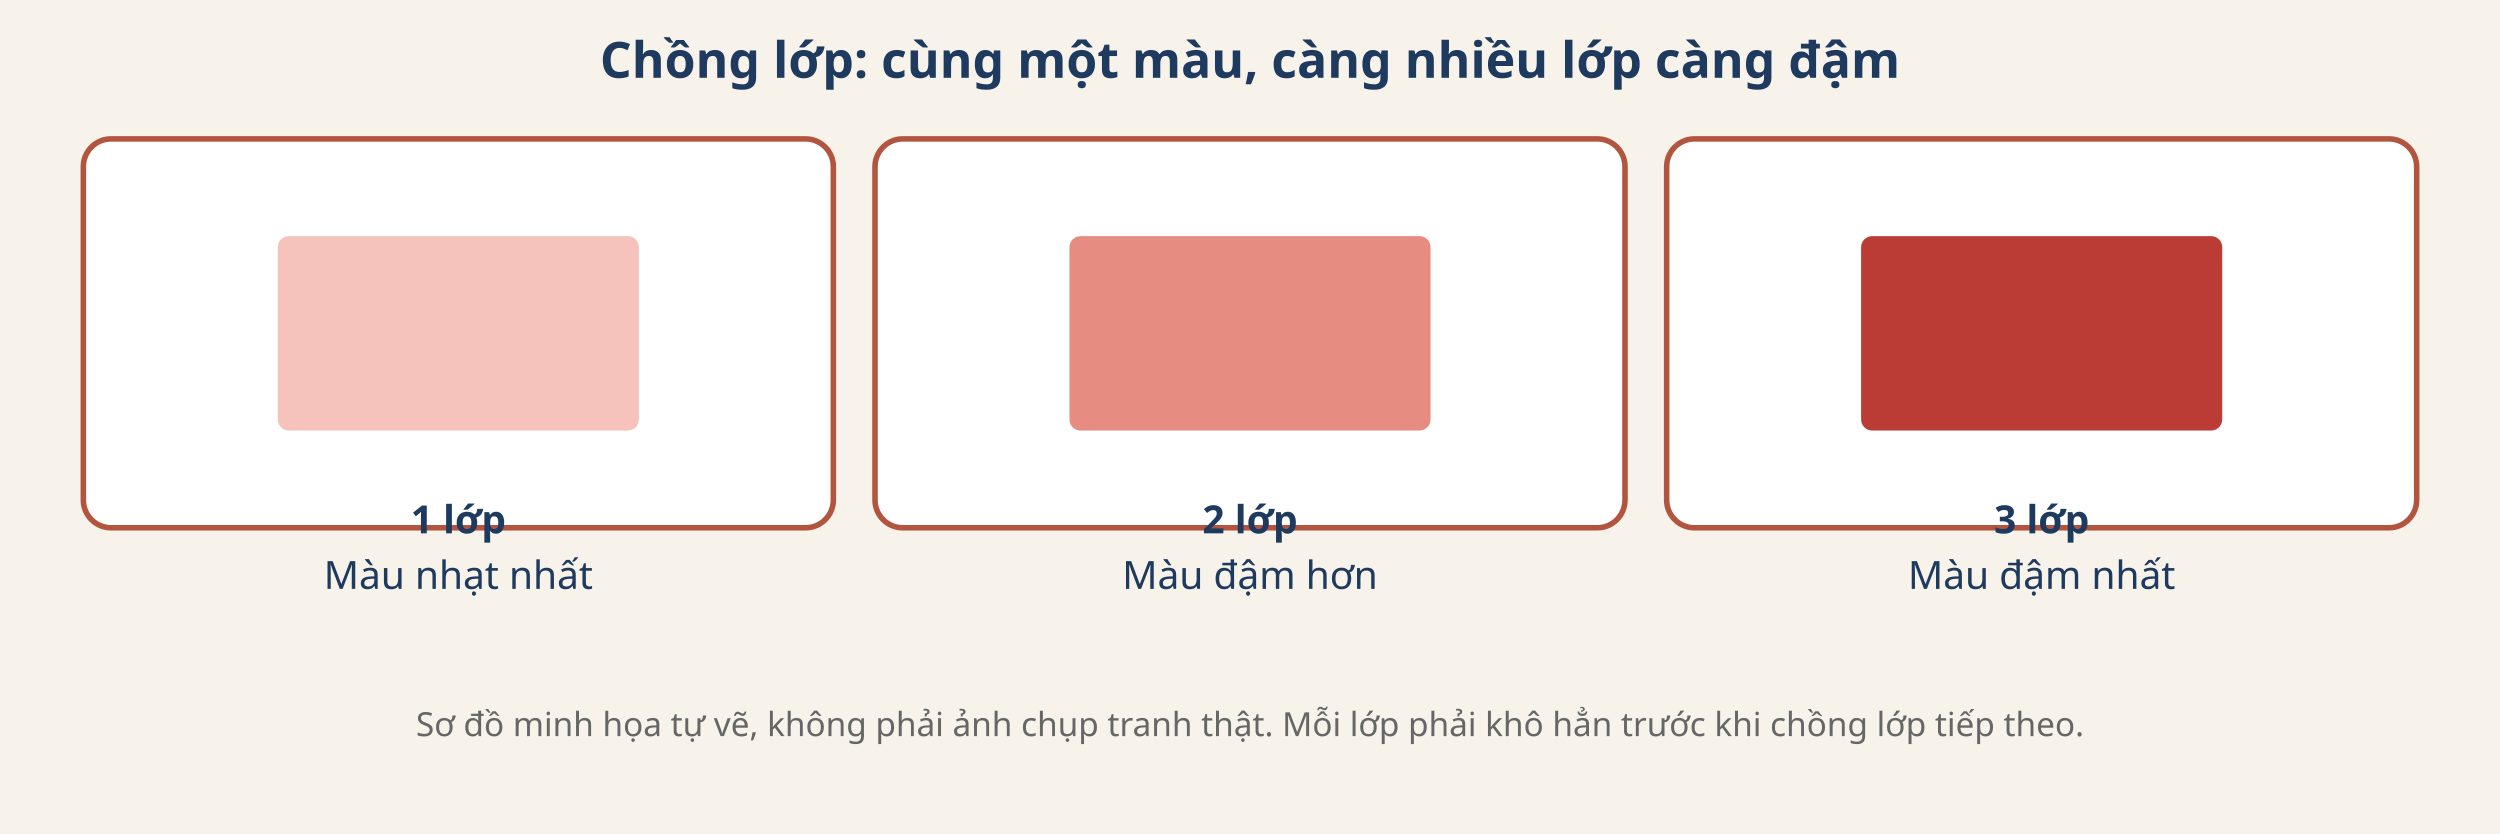
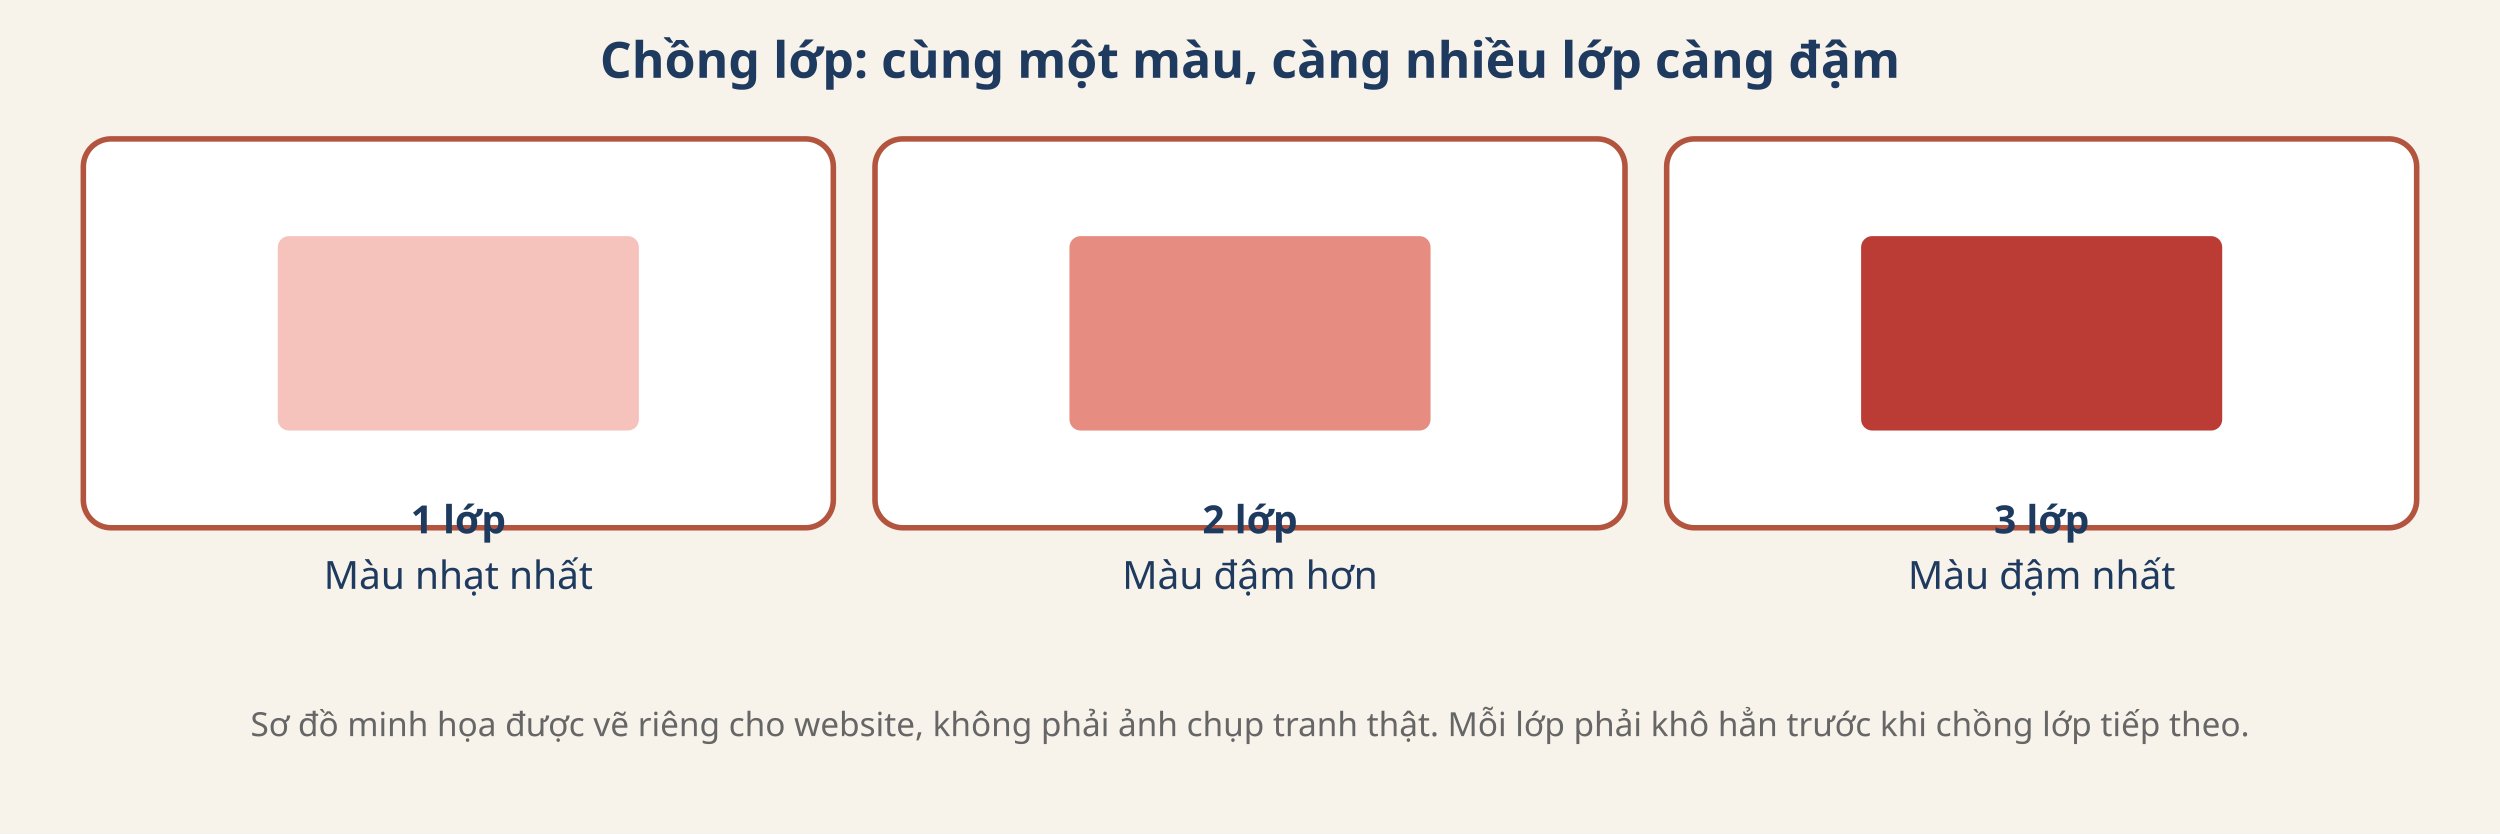
<svg xmlns="http://www.w3.org/2000/svg" width="900" height="300" viewBox="0 0 900 300" role="img" aria-label="Sơ đồ chồng lớp: một lớp, hai lớp và ba lớp cùng một màu đỏ">
  <rect width="900" height="300" fill="#f7f3ea" />
  <text x="450" y="28" text-anchor="middle" font-family="sans-serif" font-size="18" font-weight="bold" fill="#1f3a5f">Chồng lớp: cùng một màu, càng nhiều lớp càng đậm</text>
  <g font-family="sans-serif" font-size="14" fill="#1f3a5f">
    <rect x="30" y="50" width="270" height="140" rx="10" fill="#ffffff" stroke="#b3543f" stroke-width="2" />
    <rect x="100" y="85" width="130" height="70" rx="4" fill="#e87a6b" opacity="0.45" />
    <text x="165" y="192" text-anchor="middle" font-weight="bold">1 lớp</text>
    <text x="165" y="212" text-anchor="middle">Màu nhạt nhất</text>
    <rect x="315" y="50" width="270" height="140" rx="10" fill="#ffffff" stroke="#b3543f" stroke-width="2" />
    <rect x="385" y="85" width="130" height="70" rx="4" fill="#d94f3d" opacity="0.65" />
    <text x="450" y="192" text-anchor="middle" font-weight="bold">2 lớp</text>
    <text x="450" y="212" text-anchor="middle">Màu đậm hơn</text>
    <rect x="600" y="50" width="270" height="140" rx="10" fill="#ffffff" stroke="#b3543f" stroke-width="2" />
    <rect x="670" y="85" width="130" height="70" rx="4" fill="#b3271e" opacity="0.9" />
    <text x="735" y="192" text-anchor="middle" font-weight="bold">3 lớp</text>
    <text x="735" y="212" text-anchor="middle">Màu đậm nhất</text>
  </g>
-   <text x="450" y="265" text-anchor="middle" font-family="sans-serif" font-size="12" fill="#666666">Sơ đồ minh họa tự vẽ, không phải ảnh chụp tranh thật. Mỗi lớp phải khô hẳn trước khi chồng lớp tiếp theo.</text>
+   <text x="450" y="265" text-anchor="middle" font-family="sans-serif" font-size="12" fill="#666666">Sơ đồ minh họa được vẽ riêng cho website, không phải ảnh chụp tranh thật. Mỗi lớp phải khô hẳn trước khi chồng lớp tiếp theo.</text>
</svg>
